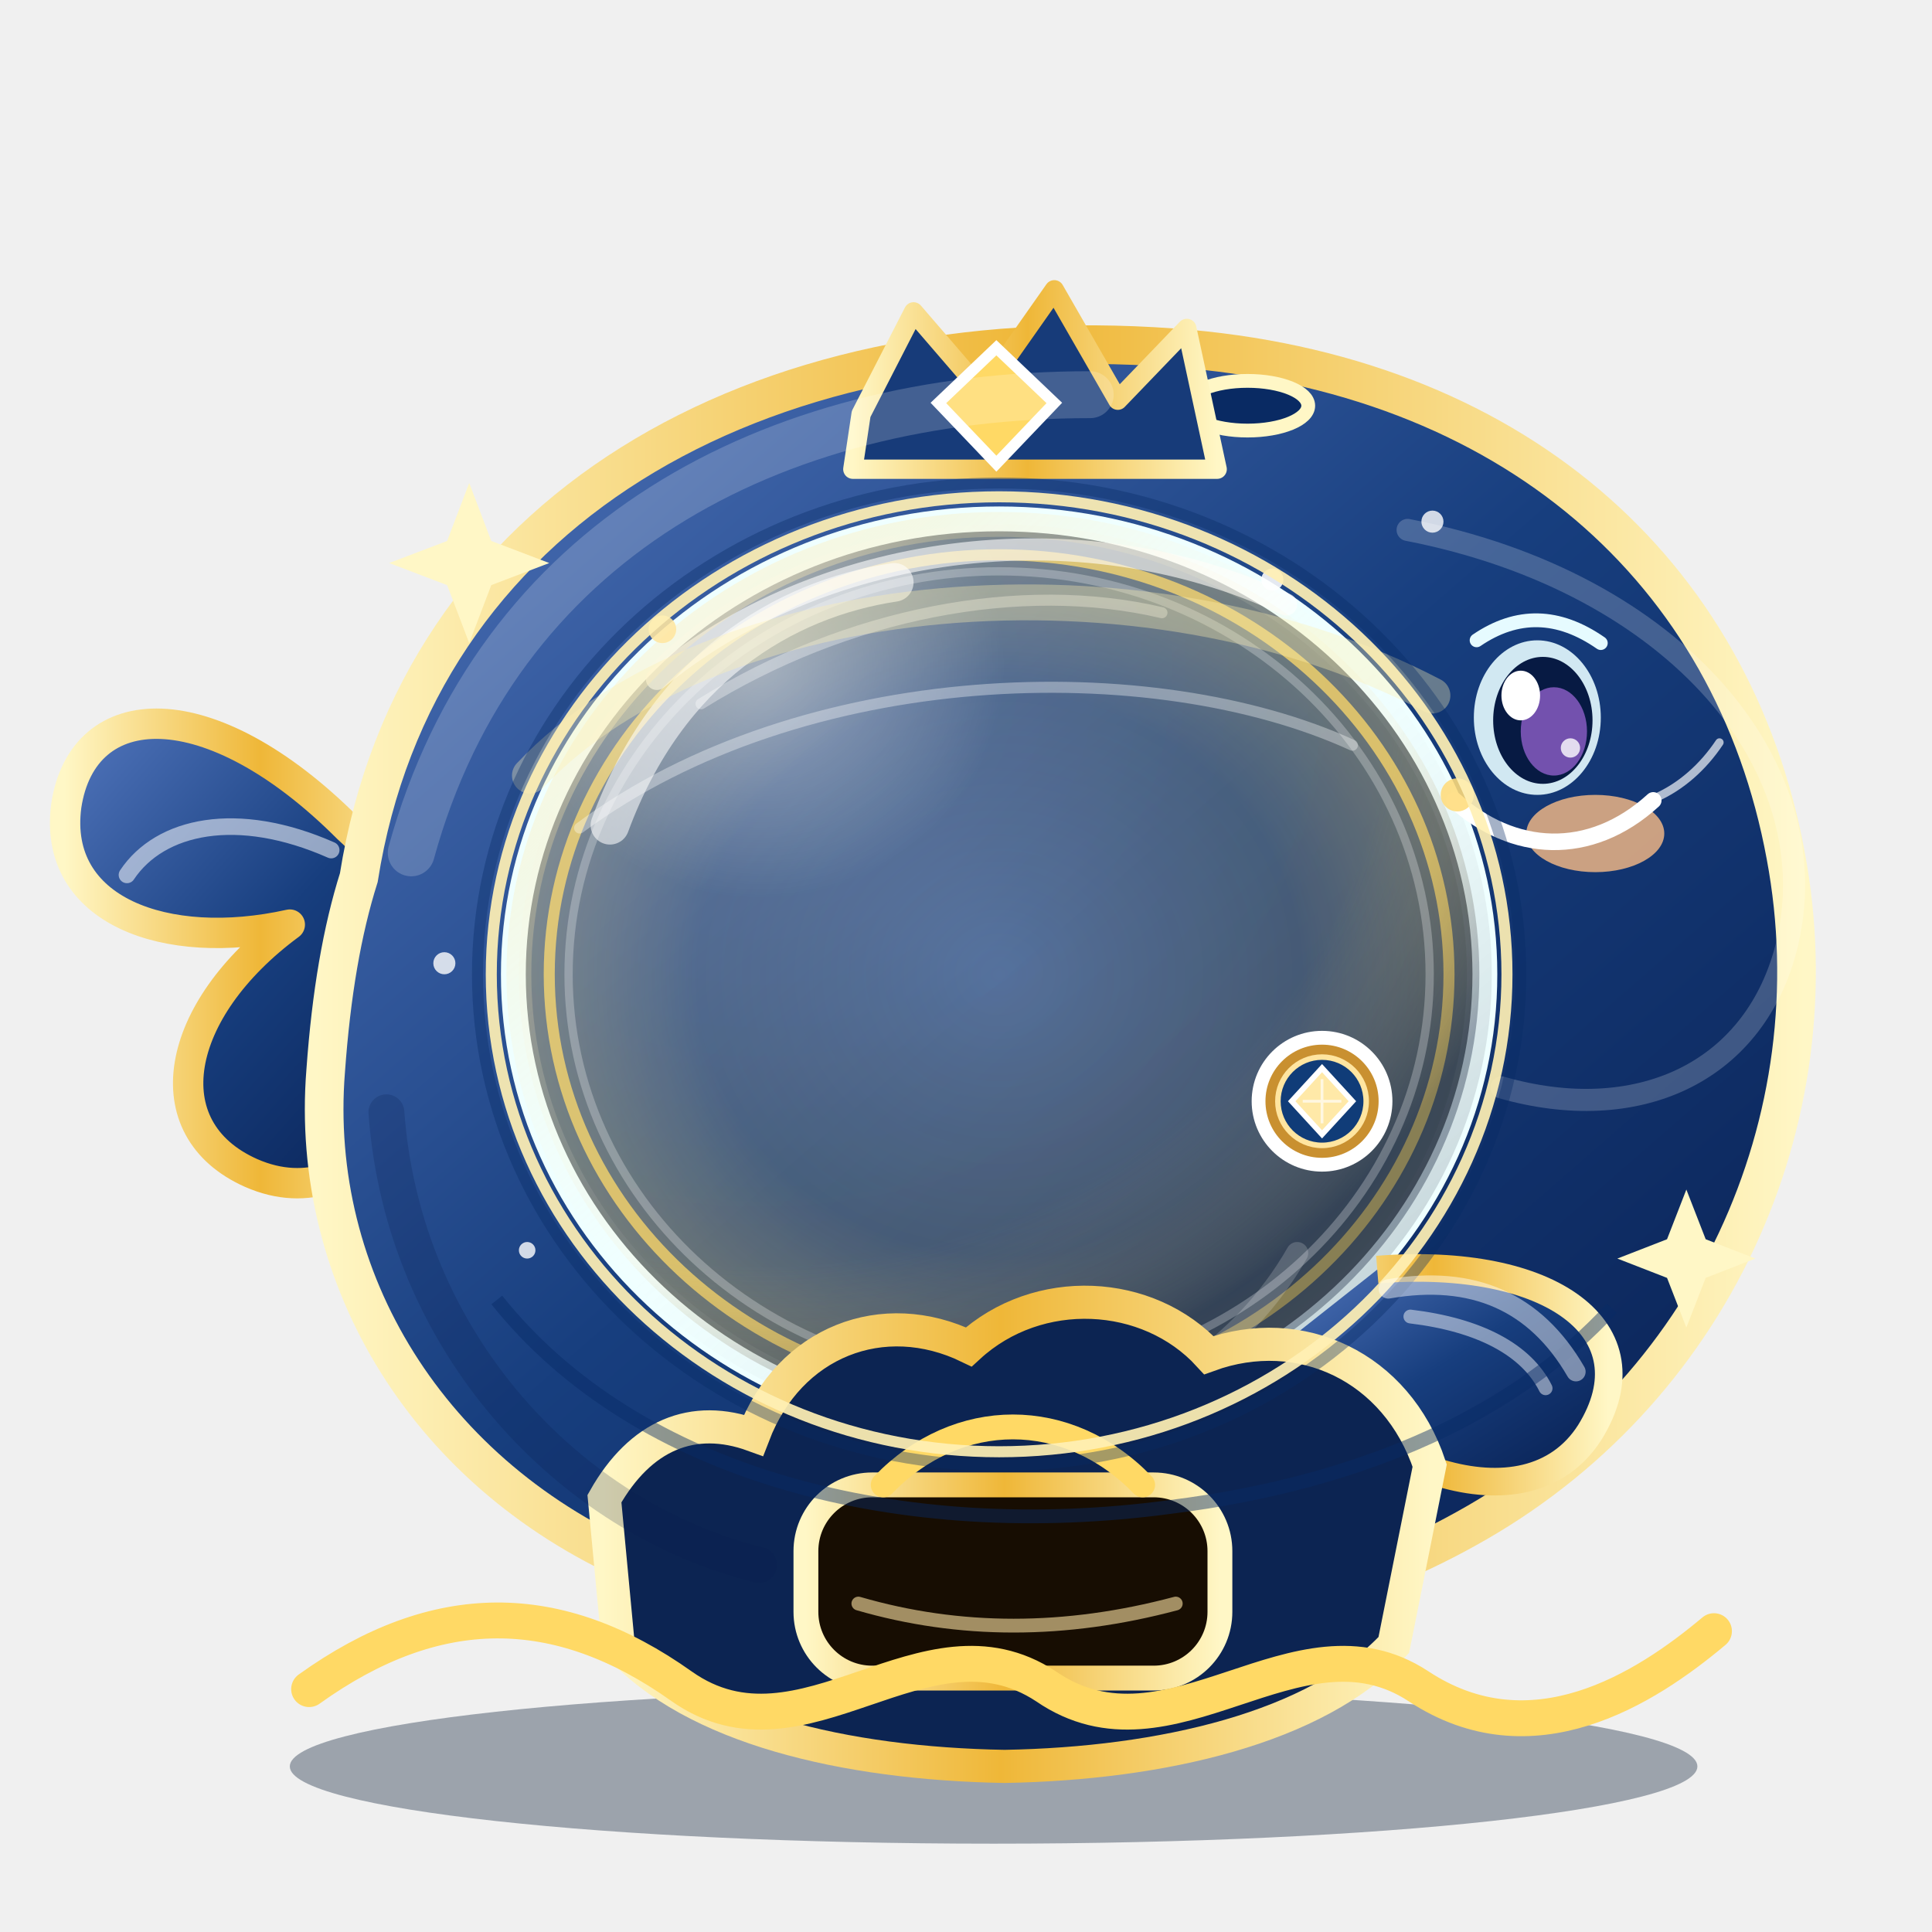
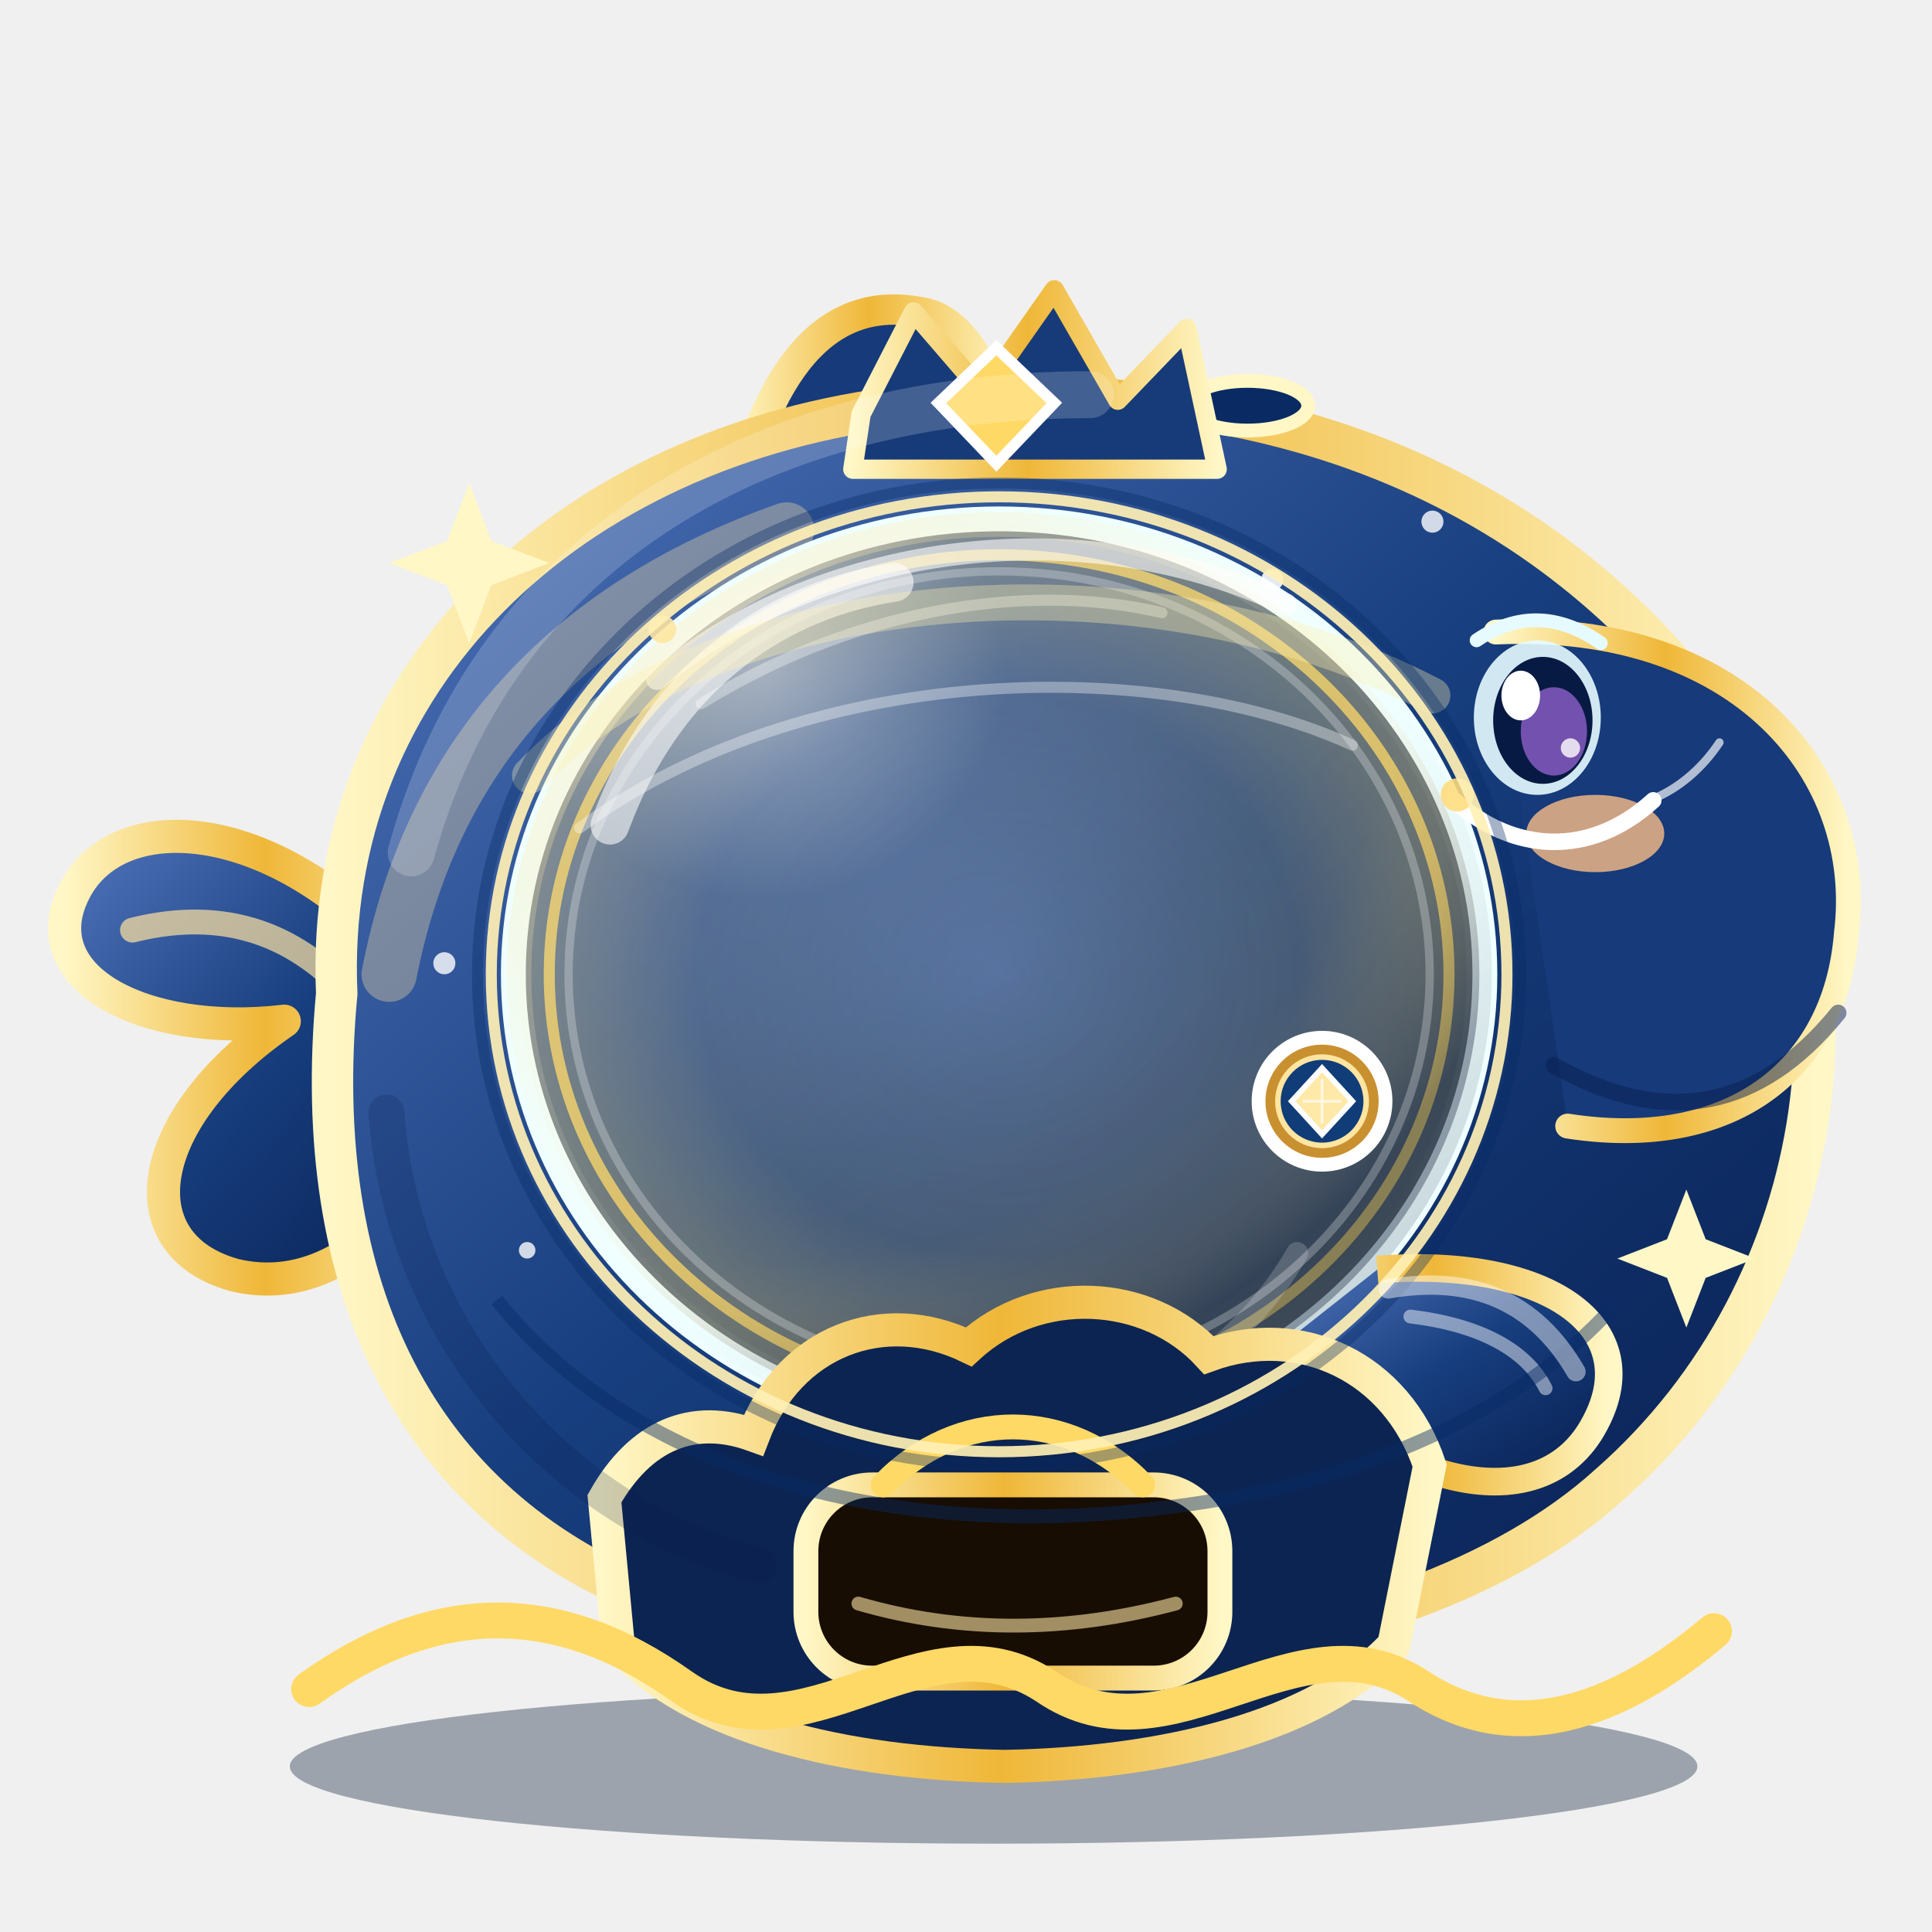
<svg xmlns="http://www.w3.org/2000/svg" viewBox="0 0 700 700">
  <defs>
    <linearGradient id="body" x1="0" y1="0" x2="1" y2="1">
      <stop stop-color="#5276bd" />
      <stop offset=".48" stop-color="#173e7e" />
      <stop offset="1" stop-color="#081f50" />
    </linearGradient>
    <linearGradient id="trim">
      <stop stop-color="#fff7c6" />
      <stop offset=".48" stop-color="#efb738" />
      <stop offset="1" stop-color="#fff7c6" />
    </linearGradient>
    <radialGradient id="glass">
      <stop stop-color="#ffffff33" />
      <stop offset=".62" stop-color="#ffd96522" />
      <stop offset="1" stop-color="#ffd96555" />
    </radialGradient>
    <filter id="soft">
      <feGaussianBlur stdDeviation="8" />
    </filter>
    <linearGradient id="v2metal" x1="0" y1="0" x2=".9" y2="1">
      <stop stop-color="#fff" stop-opacity=".78" />
      <stop offset=".22" stop-color="#ffe7a2" stop-opacity=".26" />
      <stop offset=".52" stop-color="#fff" stop-opacity=".03" />
      <stop offset="1" stop-color="#00112b" stop-opacity=".25" />
    </linearGradient>
    <radialGradient id="v2lens" cx=".25" cy=".16" r=".85">
      <stop stop-color="#fff" stop-opacity=".43" />
      <stop offset=".3" stop-color="#fff" stop-opacity=".08" />
      <stop offset=".78" stop-color="#ffd67e" stop-opacity=".09" />
      <stop offset="1" stop-color="#061634" stop-opacity=".37" />
    </radialGradient>
  </defs>
  <ellipse cx="360" cy="640" rx="255" ry="28" fill="#00152f" opacity=".35" />
-   <path d="M126 300          C76 250 30 252 24 292          C19 330 60 345 105 335          C63 366 55 409 91 425          C132 443 164 392 171 342          Z" fill="url(#body)" stroke="url(#trim)" stroke-width="11" stroke-linejoin="round" />
-   <path d="M120 308 C86 293 58 299 46 317" fill="none" stroke="#ffffff88" stroke-width="6" stroke-linecap="round" />
-   <path d="M130 318          C151 185 274 115 425 126          C548 135 628 207 647 310          C665 406 620 505 531 554          C452 598 332 610 233 568          C155 535 112 463 118 388          C120 360 124 337 130 318 Z" fill="url(#body)" stroke="url(#trim)" stroke-width="14" />
-   <path d="M510 192 C608 211 664 279 647 344 C635 389 593 408 544 394" fill="none" stroke="#ffffff33" stroke-width="8" stroke-linecap="round" />
+   <path d="M142 344 C99 297 45 292 28 321 C9 354 52 376 103 370 C52 405 45 451 85 462 C131 473 168 418 174 367Z" fill="url(#body)" stroke="url(#trim)" stroke-width="12" stroke-linejoin="round" />
+   <path d="M48 337 Q88 327 117 351" fill="none" stroke="#ffe3a0" stroke-width="9" opacity=".7" stroke-linecap="round" />
+   <path d="M265 191 Q283 104 333 113 Q357 116 369 174" fill="#163a7a" stroke="url(#trim)" stroke-width="11" stroke-linejoin="round" />
+   <path d="M122 360 C117 246 206 161 329 147 C456 132 562 175 625 265 C680 343 665 466 583 538 C508 606 343 621 236 579 C151 545 112 467 122 360Z" fill="url(#body)" stroke="url(#trim)" stroke-width="15" />
+   <path d="M141 353 Q164 235 285 192" fill="none" stroke="#ffe3a0" stroke-width="20" stroke-linecap="round" opacity=".34" />
+   <path d="M542 229 C631 225 676 281 669 338 C665 389 626 417 568 408" fill="#163a7a" stroke="url(#trim)" stroke-width="9" stroke-linecap="round" />
+   <path d="M563 386 Q623 420 666 367" fill="none" stroke="#091d50" stroke-width="6" opacity=".5" stroke-linecap="round" />
  <ellipse cx="362" cy="353" rx="176" ry="165" fill="url(#glass)" stroke="#efffff" stroke-width="9" />
  <ellipse cx="362" cy="353" rx="163" ry="152" fill="none" stroke="#ffd965" stroke-opacity=".75" stroke-width="4" />
  <path d="M238 246 C296 198 389 183 466 219" fill="none" stroke="#ffffff99" stroke-width="8" stroke-linecap="round" />
  <path d="M254 255 C307 222 370 210 421 222" fill="none" stroke="#ffffff55" stroke-width="4" stroke-linecap="round" />
  <ellipse cx="362" cy="353" rx="174" ry="163" fill="url(#v2lens)" stroke="url(#v2metal)" stroke-width="9" />
  <ellipse cx="362" cy="353" rx="156" ry="146" fill="none" stroke="#ffffff" stroke-opacity=".26" stroke-width="3" />
  <path d="M221 299 C242 242 284 217 324 211" fill="none" stroke="#ffffff" stroke-opacity=".57" stroke-width="14" stroke-linecap="round" />
  <path d="M470 454 C450 489 415 511 379 516" fill="none" stroke="#ffffff" stroke-opacity=".18" stroke-width="8" stroke-linecap="round" />
  <ellipse cx="557" cy="260" rx="23" ry="28" fill="#e5fbff" opacity=".9" />
  <ellipse cx="559" cy="261" rx="18" ry="23" fill="#071a43" />
  <ellipse cx="563" cy="265" rx="12" ry="16" fill="#7351ae" />
  <ellipse cx="551" cy="252" rx="7" ry="9" fill="#fff" />
  <circle cx="569" cy="271" r="3.5" fill="#fff" opacity=".8" />
  <path d="M535 232 Q557 217 580 233" fill="none" stroke="#e6fbff" stroke-width="5" stroke-linecap="round" />
  <ellipse cx="578" cy="302" rx="25" ry="14" fill="#ffbf86" opacity=".78" />
  <path d="M527 290 C548 309 576 311 599 290" fill="none" stroke="#ffffff" stroke-width="6" stroke-linecap="round" />
  <path d="M600 289 C609 285 617 278 623 269" fill="none" stroke="#ffffffaa" stroke-width="3" stroke-linecap="round" />
  <path d="M499 460 C562 455 599 482 576 519 C553 555 493 532 461 490" fill="url(#body)" stroke="url(#trim)" stroke-width="10" stroke-linejoin="round" />
  <path d="M511 477 C536 480 553 489 560 503" fill="none" stroke="#ffffff77" stroke-width="5" stroke-linecap="round" />
  <ellipse cx="452" cy="147" rx="22" ry="9" fill="#092a63" stroke="#fff7c6" stroke-width="5" />
  <path d="M312 150 L331 113 L356 142 L382 105 L405 145 L430 119 L441 170 L309 170 Z" fill="#173b79" stroke="url(#trim)" stroke-width="7" stroke-linejoin="round" />
  <path d="M361 126 L382 146 L361 168 L340 146 Z" fill="#ffd965" stroke="#fff" stroke-width="4" />
  <path d="M273 520 C286 486 320 473 351 488 C376 465 416 467 438 491 C471 479 506 495 518 531          L505 596 C477 626 421 639 364 640 C306 639 251 626 224 596 L219 543          C232 520 251 512 273 520 Z" fill="#0c2452" stroke="url(#trim)" stroke-width="12" />
  <rect x="292" y="538" width="150" height="70" rx="24" fill="#170d02" stroke="url(#trim)" stroke-width="9" />
  <path d="M320 538 C347 510 387 510 414 538" fill="none" stroke="#ffd965" stroke-width="9" stroke-linecap="round" />
  <path d="M180 471 C231 535 327 559 424 546 C496 537 550 511 584 474" fill="none" stroke="#082b67" stroke-opacity=".45" stroke-width="5" />
  <g fill="#fff7c6">
    <path d="m170 175 8 21 21 8-21 8-8 21-8-21-21-8 21-8z" />
    <path d="m611 431 7 18 18 7-18 7-7 18-7-18-18-7 18-7z" />
  </g>
  <path d="M112 612 C158 579 202 579 247 611 C291 642 335 582 379 611 C424 642 470 582 514 611 C555 638 596 612 621 591" fill="none" stroke="#ffd965" stroke-width="13" stroke-linecap="round" />
  <path d="M192 281 C258 211 414 197 519 252" fill="none" stroke="#fff0b0" stroke-width="13" stroke-linecap="round" opacity=".35" />
  <path d="M210 300 C291 240 418 237 490 270" fill="none" stroke="#ffffff" stroke-width="4" stroke-linecap="round" opacity=".35" />
  <g opacity=".88">
    <circle cx="240" cy="228" r="5" fill="#ffe6a0" />
    <circle cx="461" cy="210" r="4" fill="#ffffff" />
    <circle cx="528" cy="288" r="6" fill="#ffdc7c" />
  </g>
  <path d="M149 309 C180 196 279 143 395 143" fill="none" stroke="#fff" stroke-width="17" stroke-linecap="round" opacity=".19" />
  <path d="M140 403 C146 486 206 550 275 567" fill="none" stroke="#061b4b" stroke-width="13" stroke-linecap="round" opacity=".2" />
  <ellipse cx="362" cy="353" rx="184" ry="173" fill="none" stroke="#fff0b4" stroke-width="4" opacity=".92" />
  <ellipse cx="362" cy="353" rx="189" ry="178" fill="none" stroke="#062a65" stroke-width="4" opacity=".36" />
  <g transform="translate(479 399)">
    <circle r="23" fill="#c99030" stroke="#fff" stroke-width="5" />
    <circle r="16" fill="#103c78" stroke="#ffe5a0" stroke-width="2" />
    <path d="M0 -12 L11 0 L0 12 L-11 0Z" fill="#ffe9a8" stroke="#fff" stroke-width="2" />
    <path d="M0 -8 L0 8 M-7 0 L7 0" stroke="#fff" opacity=".65" />
  </g>
  <path d="M503 467 Q549 459 571 497" fill="none" stroke="#fff" stroke-width="7" stroke-linecap="round" opacity=".45" />
  <path d="M311 581 Q366 597 426 581" fill="none" stroke="#ffe4a3" stroke-width="5" stroke-linecap="round" opacity=".6" />
  <g fill="#fff" opacity=".8">
    <circle cx="161" cy="349" r="4" />
    <circle cx="191" cy="453" r="3" />
    <circle cx="519" cy="189" r="4" />
  </g>
</svg>
